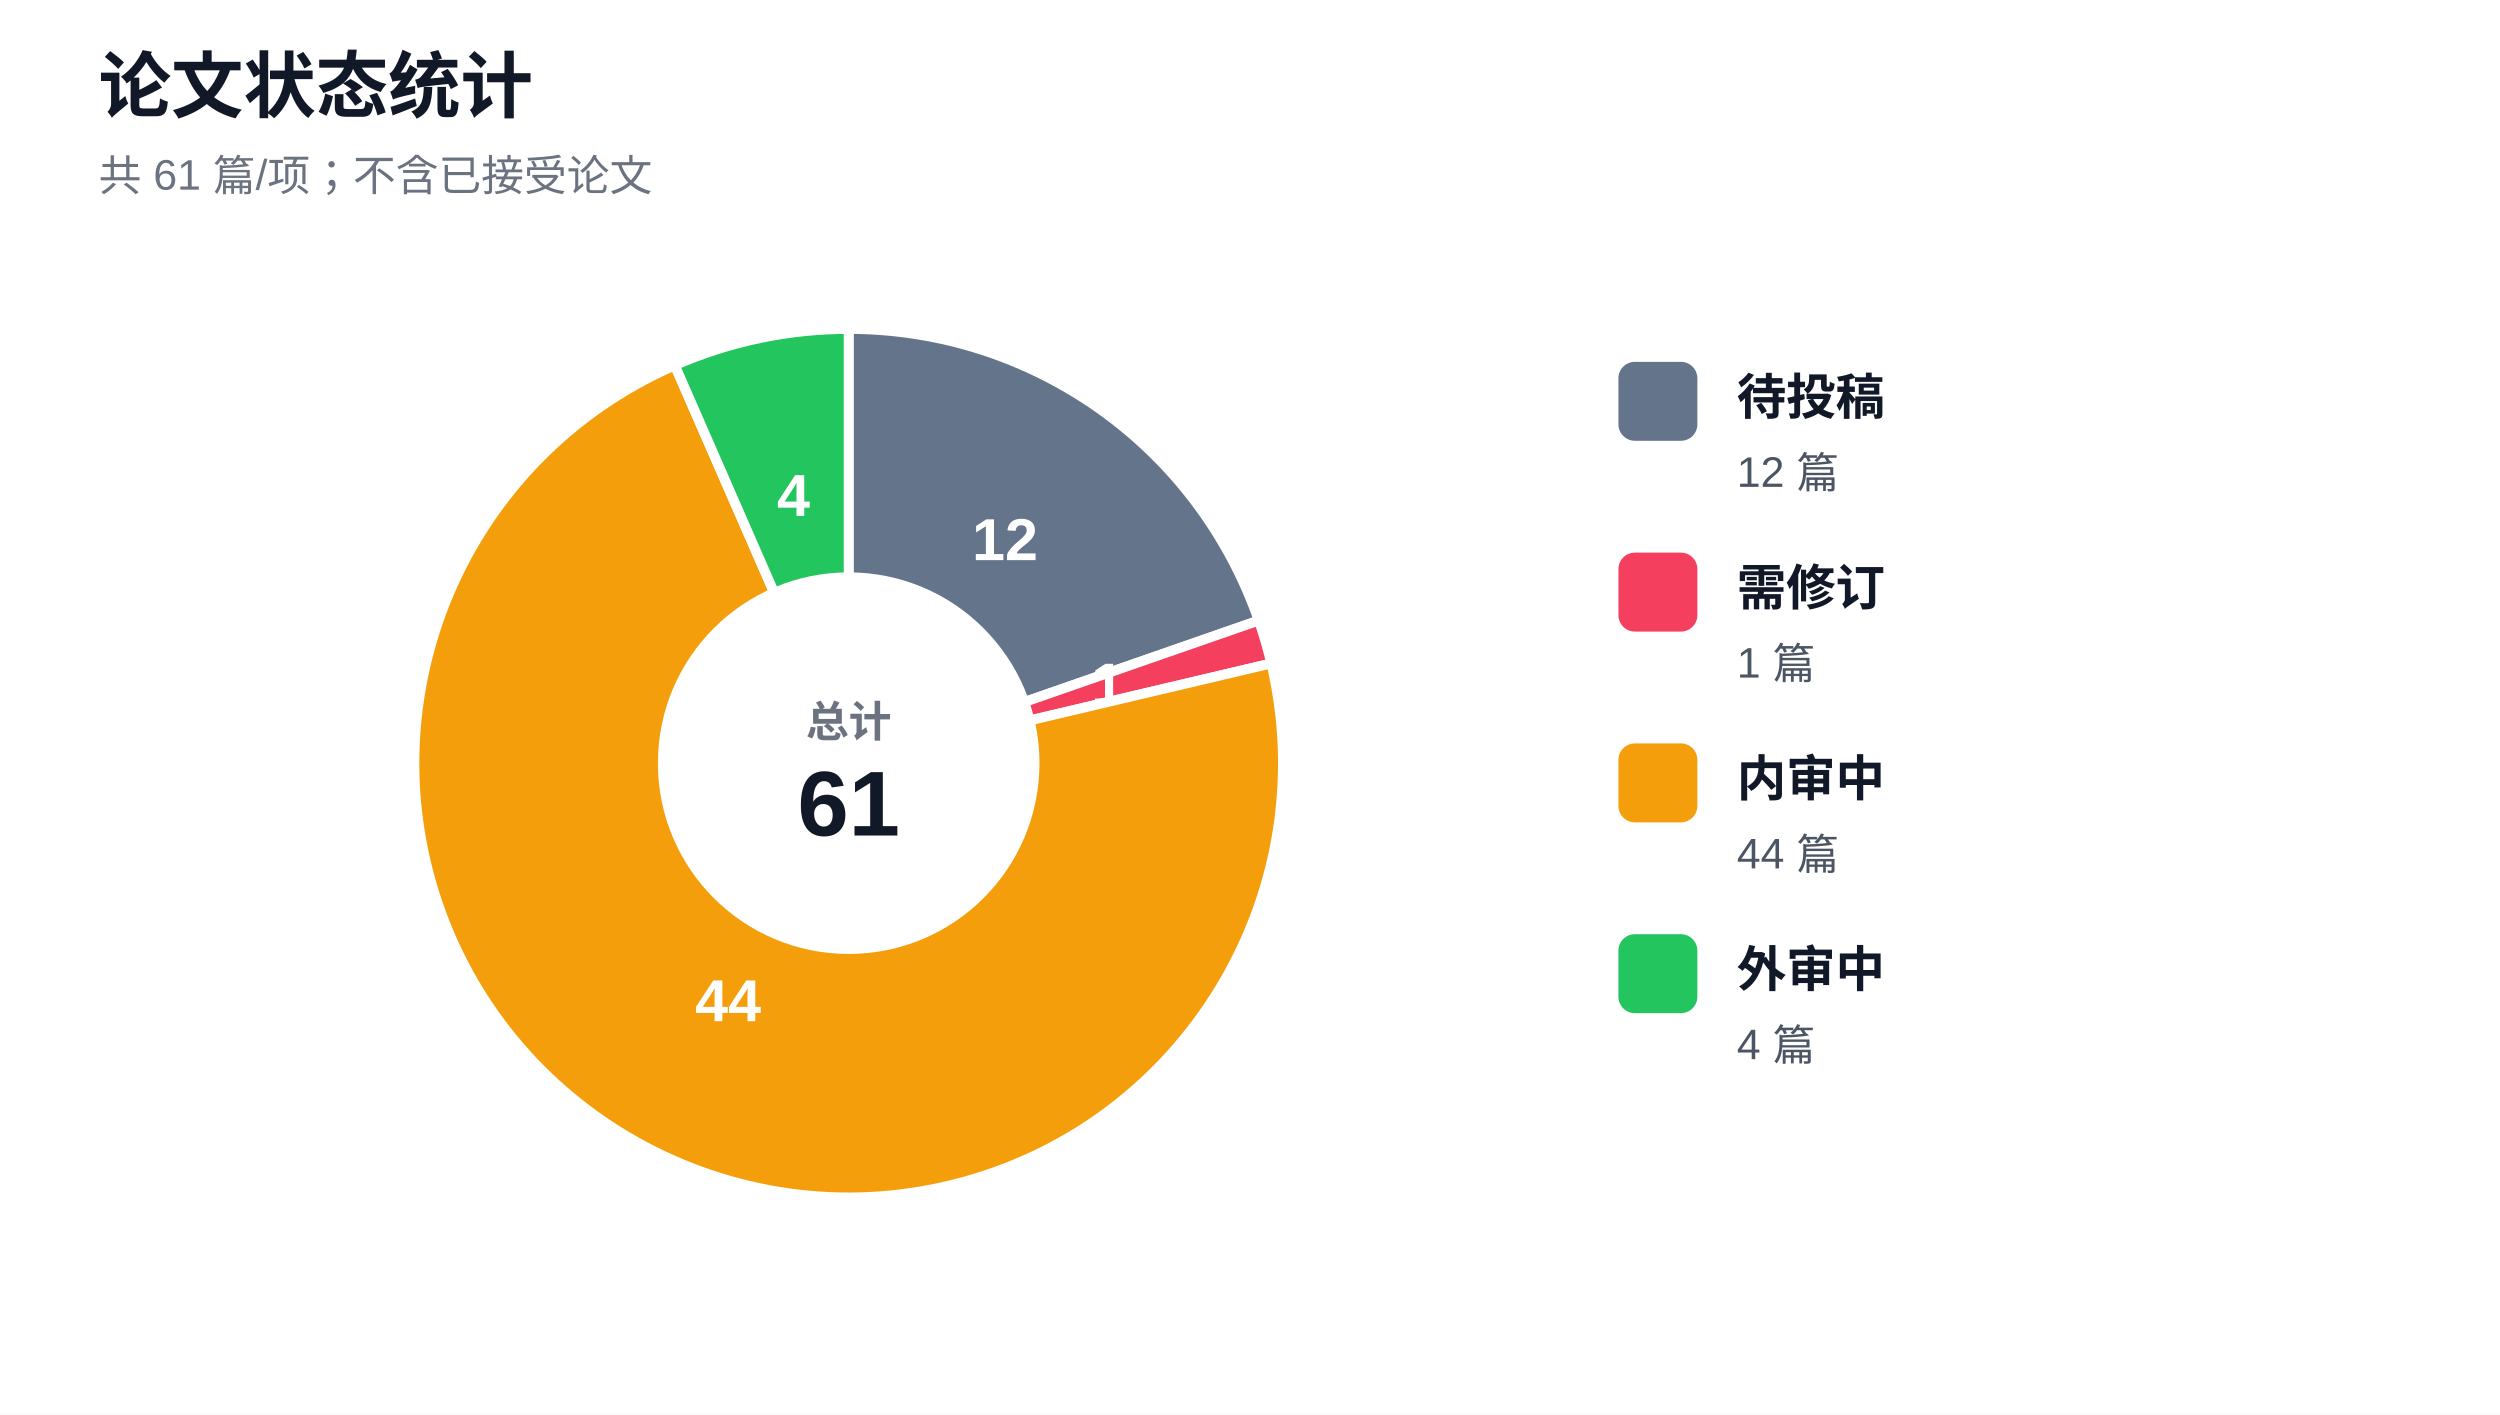
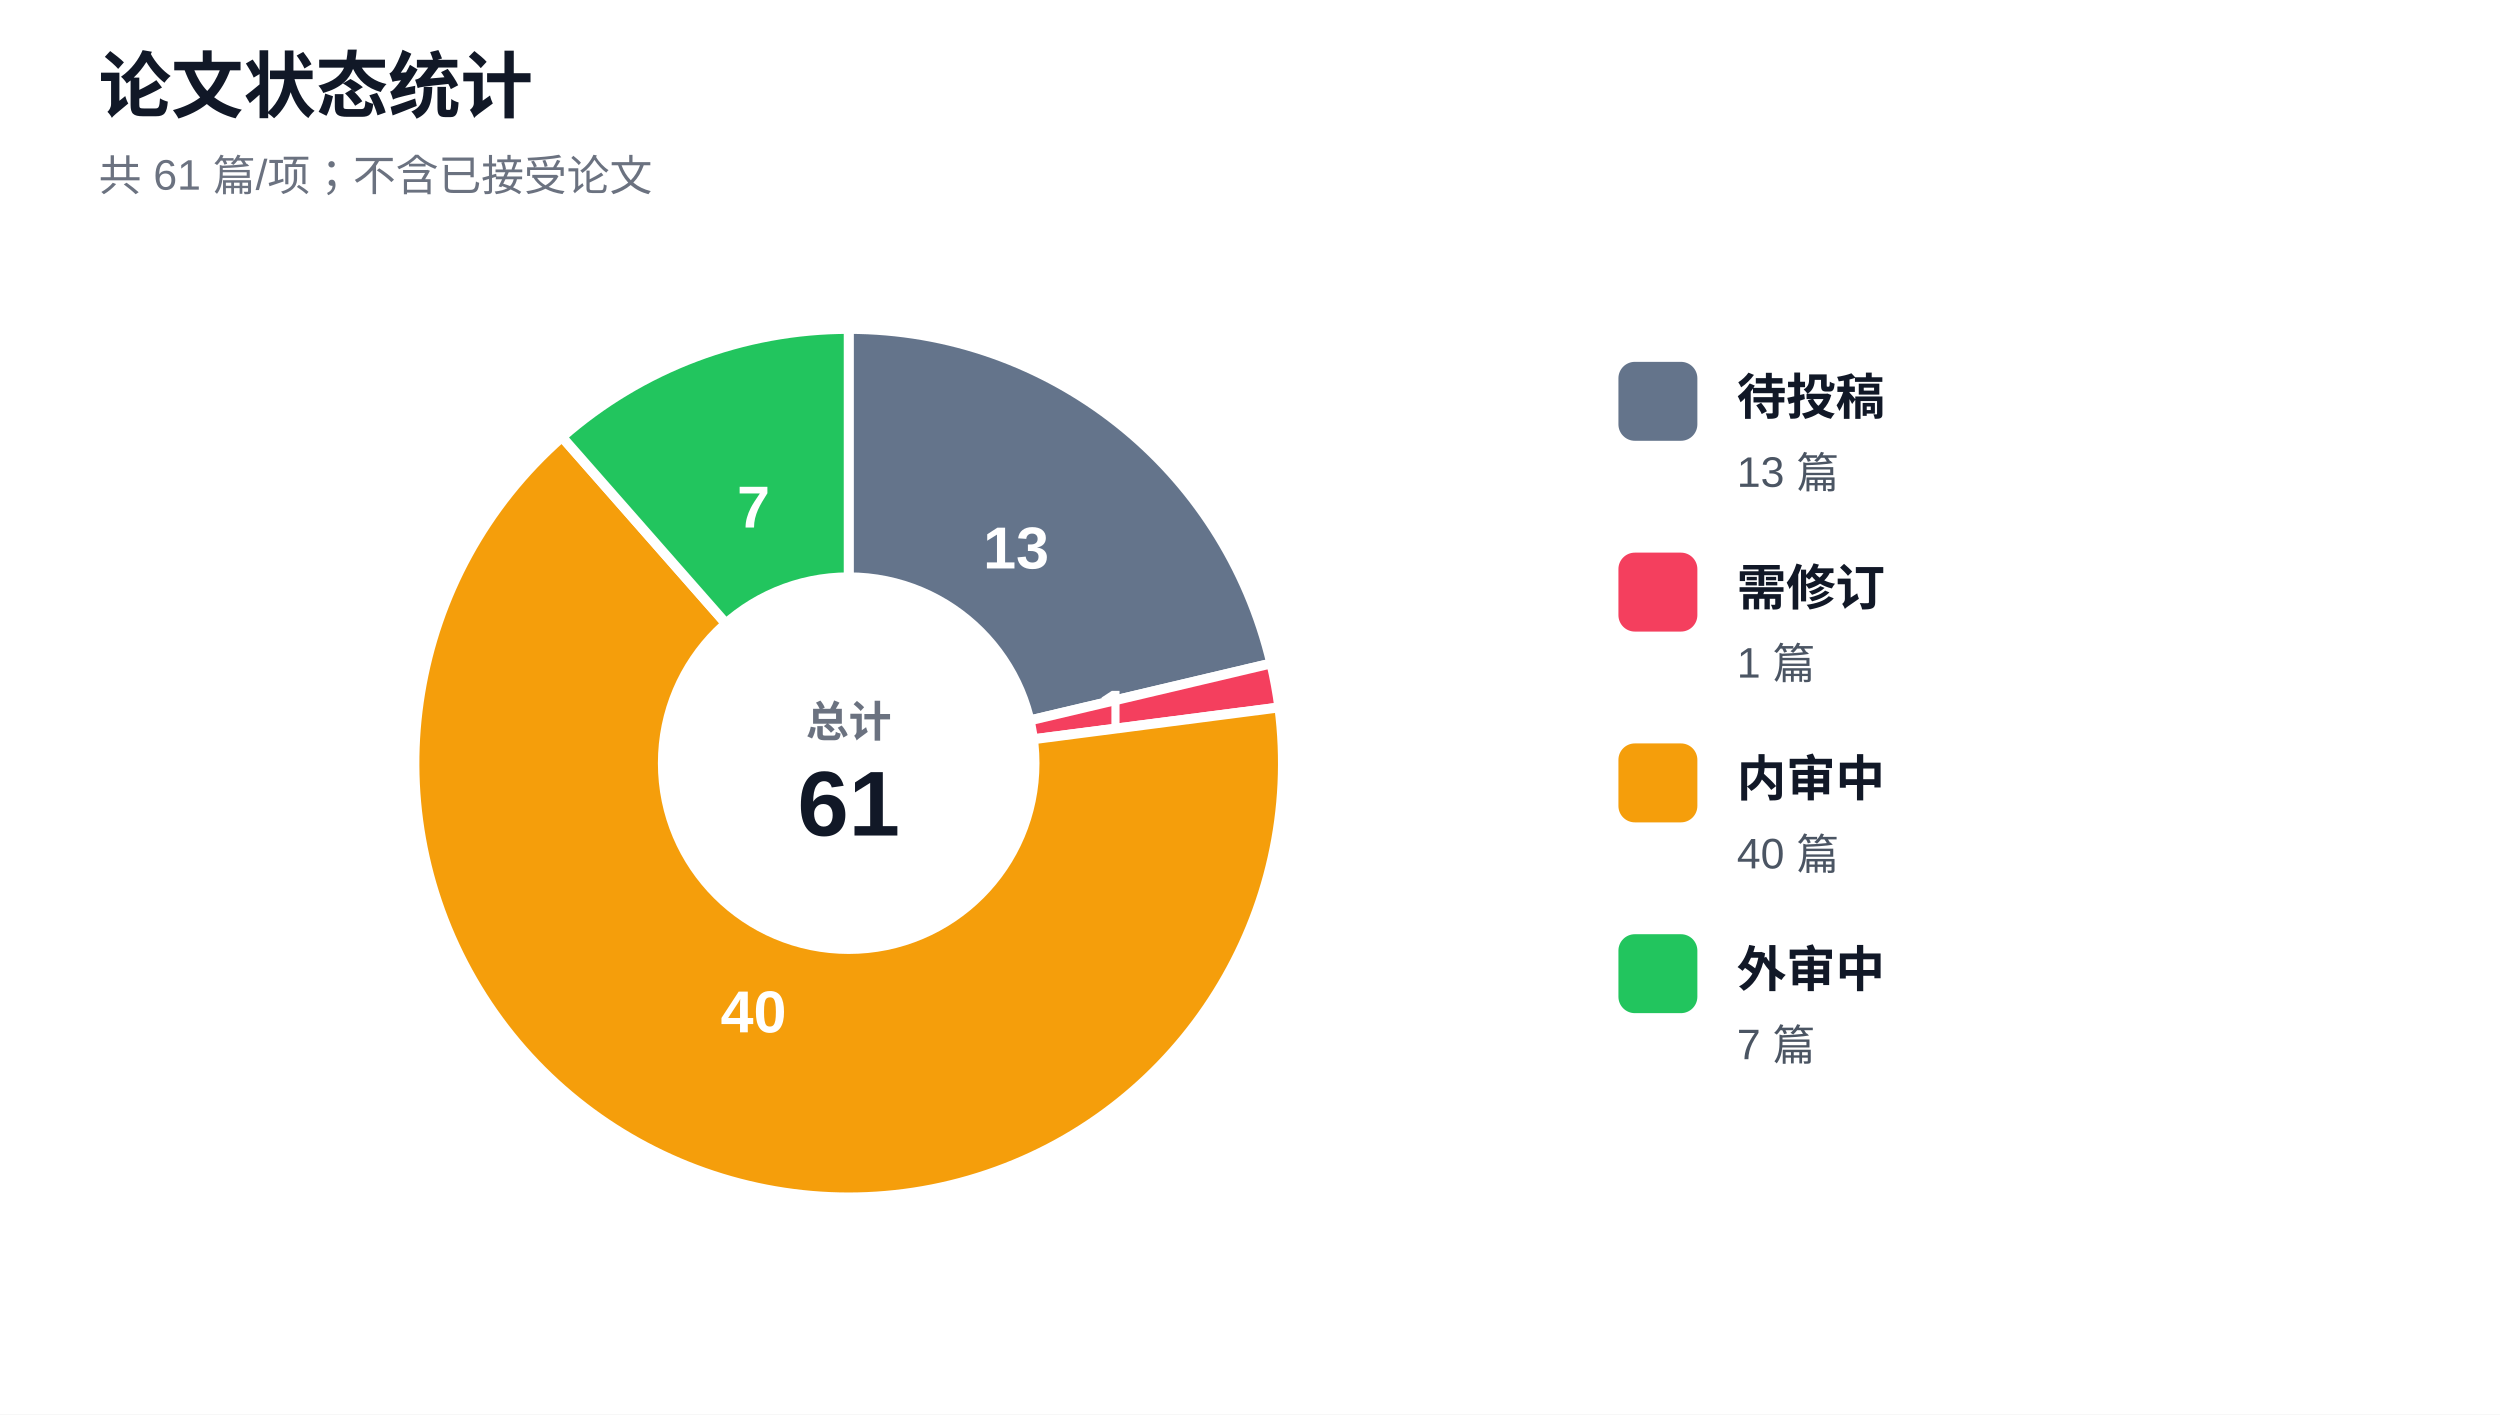
<svg xmlns="http://www.w3.org/2000/svg" width="760" height="430" viewBox="0 0 760 430" role="img" aria-labelledby="title desc">
  <rect width="760" height="430" fill="#ffffff" />
  <text x="30" y="34" fill="#111827" font-family="Arial, Microsoft YaHei, sans-serif" font-size="22" font-weight="700">论文状态统计</text>
  <text x="30" y="58" fill="#6b7280" font-family="Arial, Microsoft YaHei, sans-serif" font-size="13">共 61 篇/项；不含已接受论文</text>
  <g font-family="Arial, Microsoft YaHei, sans-serif">
-     <path d="M 258 232 L 258 100 A 132 132 0 0 1 382.673 188.632 Z" fill="#64748b" stroke="#ffffff" stroke-width="3" />
-     <text x="305.513" y="165.168" fill="#ffffff" font-size="18" font-weight="800" text-anchor="middle" dominant-baseline="middle">12</text>
-     <path d="M 258 232 L 382.673 188.632 A 132 132 0 0 1 386.471 201.681 Z" fill="#f43f5e" stroke="#ffffff" stroke-width="3" />
-     <text x="336.732" y="209.082" fill="#ffffff" font-size="18" font-weight="800" text-anchor="middle" dominant-baseline="middle">1</text>
-     <path d="M 258 232 L 386.471 201.681 A 132 132 0 1 1 205.14 111.046 Z" fill="#f59e0b" stroke="#ffffff" stroke-width="3" />
-     <text x="221.338" y="305.348" fill="#ffffff" font-size="18" font-weight="800" text-anchor="middle" dominant-baseline="middle">44</text>
-     <path d="M 258 232 L 205.14 111.046 A 132 132 0 0 1 258 100 Z" fill="#22c55e" stroke="#ffffff" stroke-width="3" />
-     <text x="241.227" y="151.734" fill="#ffffff" font-size="18" font-weight="800" text-anchor="middle" dominant-baseline="middle">4</text>
+     <path d="M 258 232 L 258 100 A 132 132 0 0 1 386.471 201.681 Z" fill="#64748b" stroke="#ffffff" stroke-width="3" />
+     <text x="308.89" y="167.702" fill="#ffffff" font-size="18" font-weight="800" text-anchor="middle" dominant-baseline="middle">13</text>
+     <path d="M 258 232 L 386.471 201.681 A 132 132 0 0 1 388.907 215.051 Z" fill="#f43f5e" stroke="#ffffff" stroke-width="3" />
+     <text x="338.671" y="217.299" fill="#ffffff" font-size="18" font-weight="800" text-anchor="middle" dominant-baseline="middle">1</text>
+     <path d="M 258 232 L 388.907 215.051 A 132 132 0 1 1 170.86 132.851 Z" fill="#f59e0b" stroke="#ffffff" stroke-width="3" />
+     <text x="229.074" y="308.729" fill="#ffffff" font-size="18" font-weight="800" text-anchor="middle" dominant-baseline="middle">40</text>
+     <path d="M 258 232 L 170.86 132.851 A 132 132 0 0 1 258 100 Z" fill="#22c55e" stroke="#ffffff" stroke-width="3" />
+     <text x="229.074" y="155.271" fill="#ffffff" font-size="18" font-weight="800" text-anchor="middle" dominant-baseline="middle">7</text>
    <circle cx="258" cy="232" r="58" fill="#ffffff" />
    <text x="258" y="224" fill="#6b7280" font-size="13" font-weight="700" text-anchor="middle">总计</text>
    <text x="258" y="254" fill="#111827" font-size="28" font-weight="700" text-anchor="middle">61</text>
  </g>
  <g font-family="Arial, Microsoft YaHei, sans-serif">
    <rect x="492" y="110" width="24" height="24" rx="5" fill="#64748b" />
    <text x="528" y="126" fill="#111827" font-size="15" font-weight="700">待投稿</text>
-     <text x="528" y="148" fill="#4b5563" font-size="13">12 篇</text>
+     <text x="528" y="148" fill="#4b5563" font-size="13">13 篇</text>
    <rect x="492" y="168" width="24" height="24" rx="5" fill="#f43f5e" />
    <text x="528" y="184" fill="#111827" font-size="15" font-weight="700">需修订</text>
    <text x="528" y="206" fill="#4b5563" font-size="13">1 篇</text>
    <rect x="492" y="226" width="24" height="24" rx="5" fill="#f59e0b" />
    <text x="528" y="242" fill="#111827" font-size="15" font-weight="700">内审中</text>
-     <text x="528" y="264" fill="#4b5563" font-size="13">44 篇</text>
+     <text x="528" y="264" fill="#4b5563" font-size="13">40 篇</text>
    <rect x="492" y="284" width="24" height="24" rx="5" fill="#22c55e" />
    <text x="528" y="300" fill="#111827" font-size="15" font-weight="700">外审中</text>
-     <text x="528" y="322" fill="#4b5563" font-size="13">4 篇</text>
+     <text x="528" y="322" fill="#4b5563" font-size="13">7 篇</text>
  </g>
</svg>
